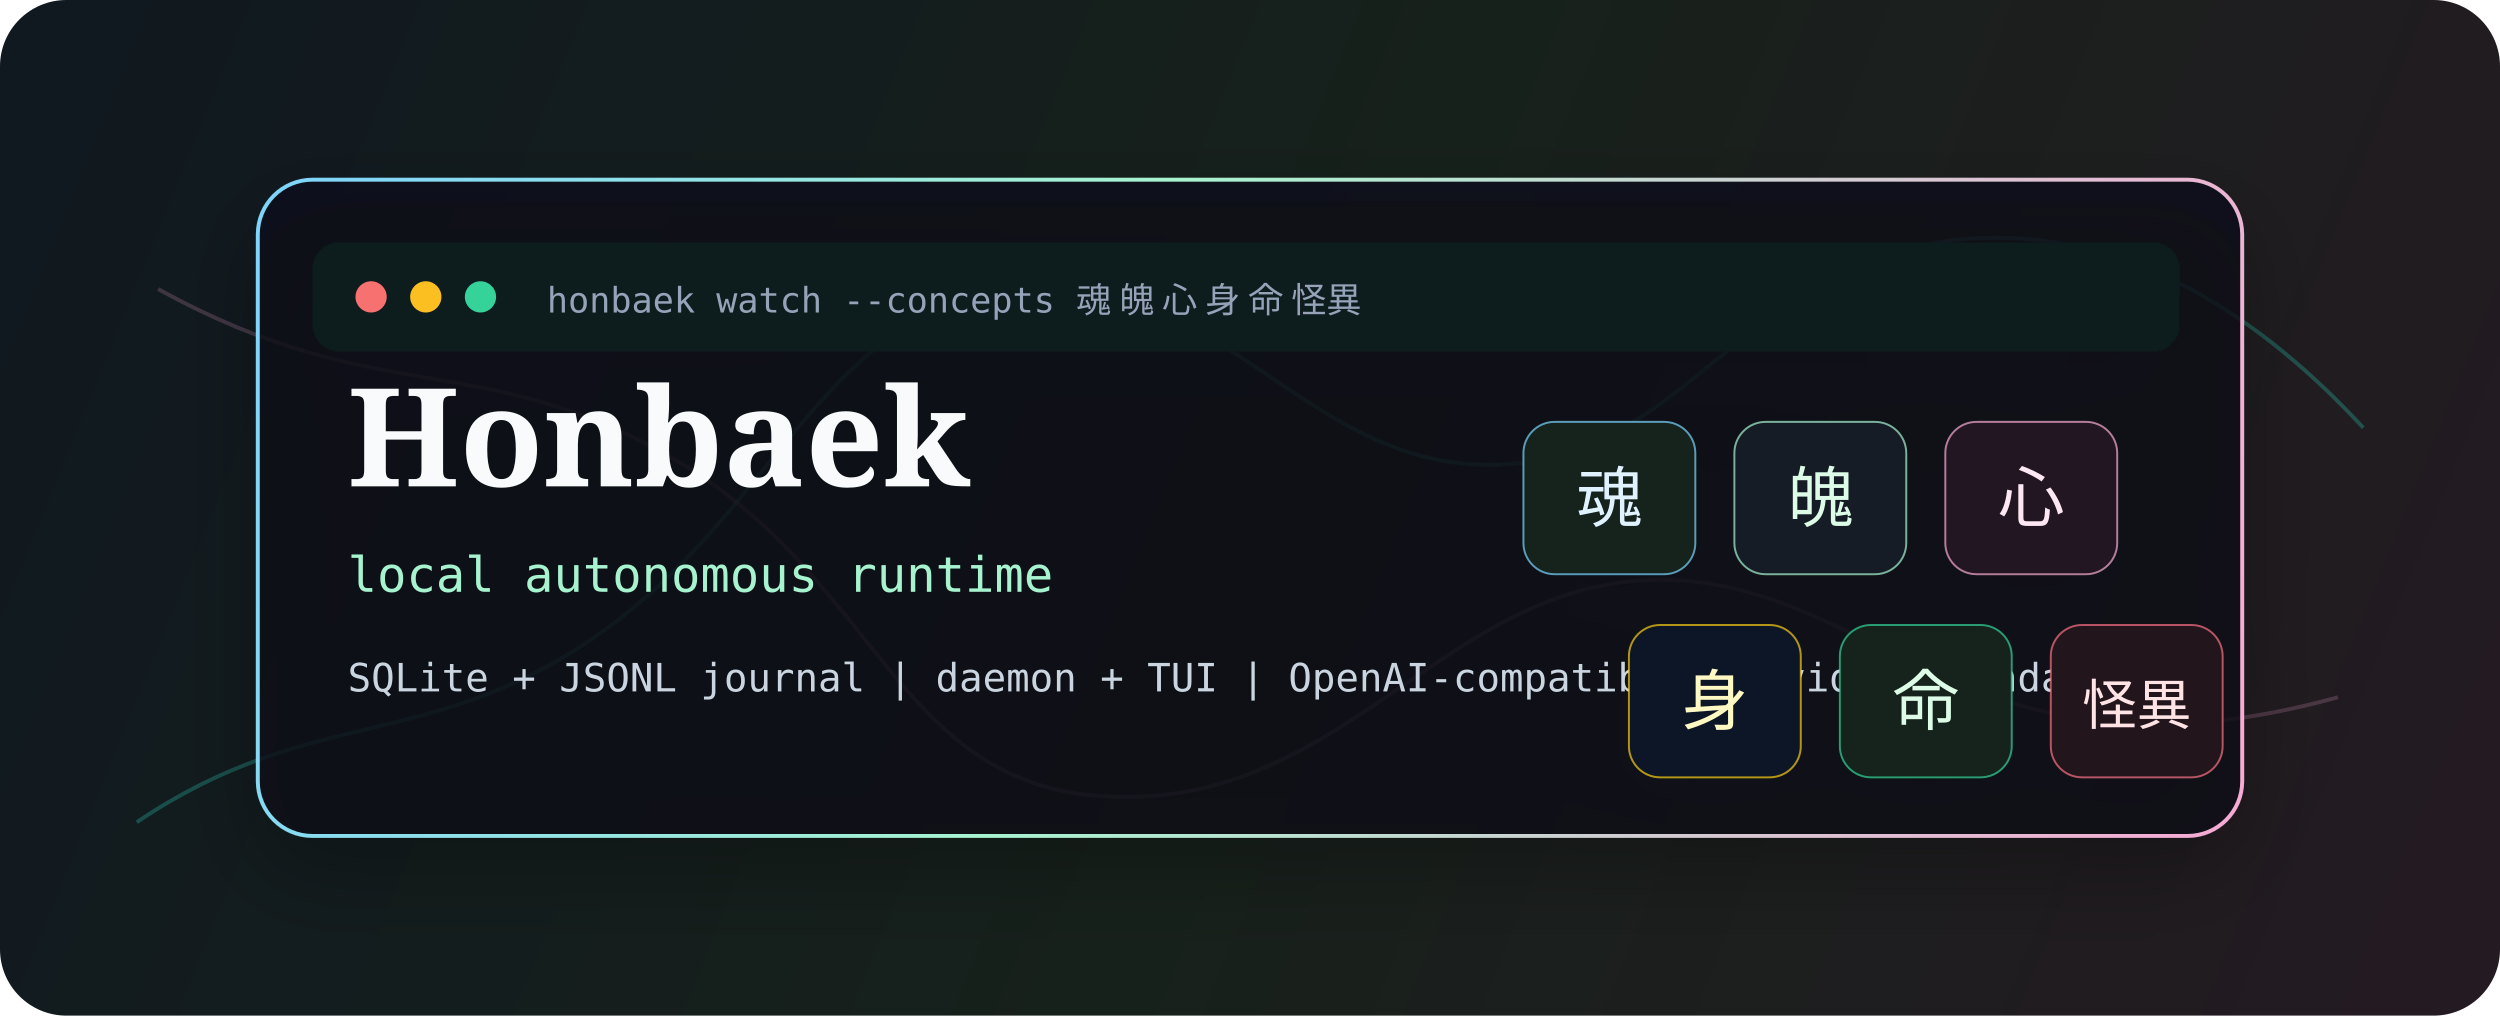
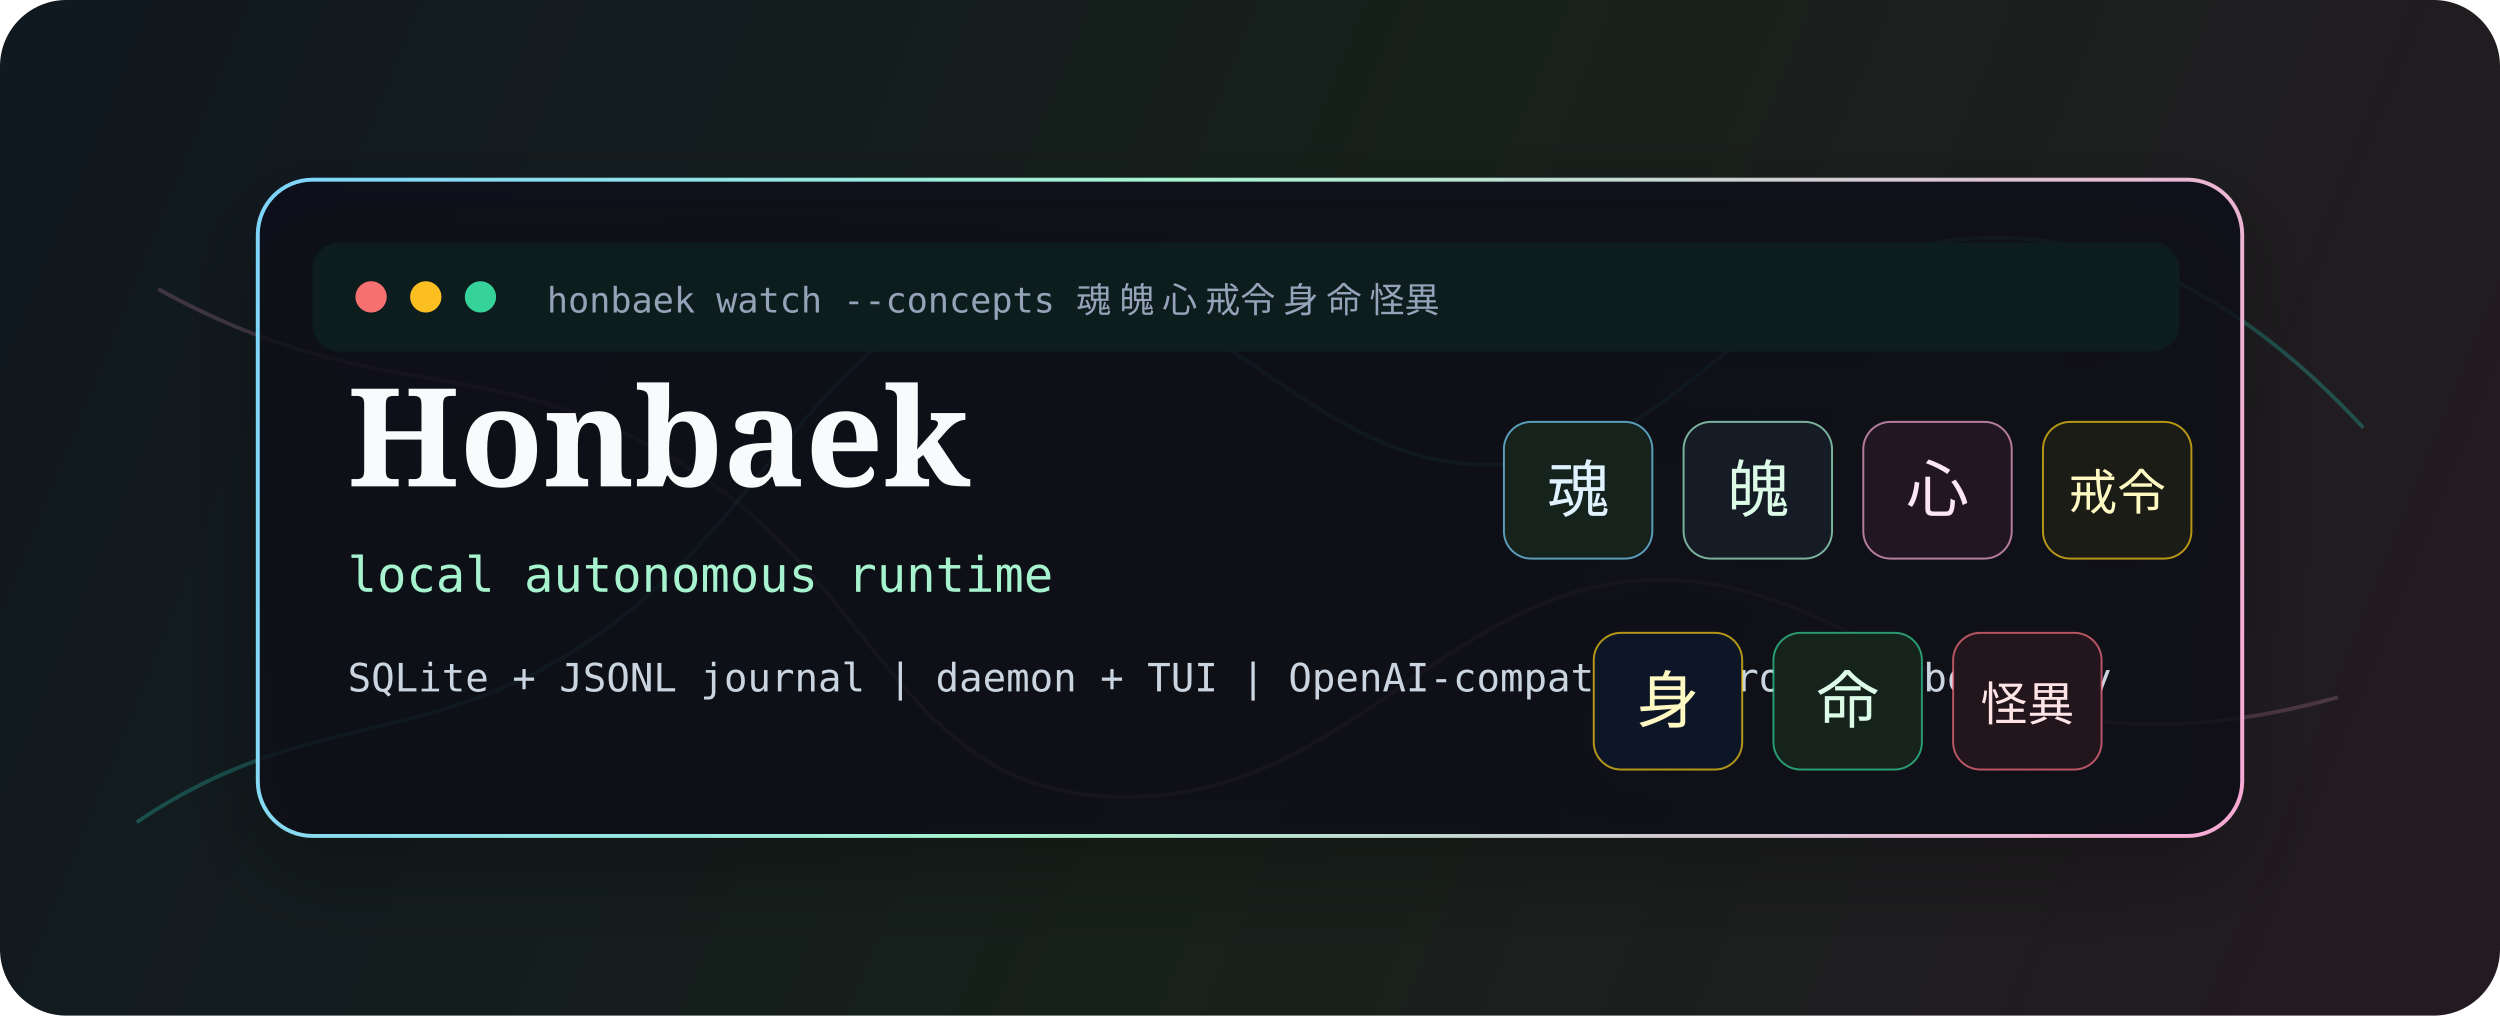
<svg xmlns="http://www.w3.org/2000/svg" width="1280" height="520" viewBox="0 0 1280 520" fill="none" role="img" aria-labelledby="title desc">
  <defs>
    <linearGradient id="bg" x1="0" y1="0" x2="1280" y2="520" gradientUnits="userSpaceOnUse">
      <stop stop-color="#101820" />
      <stop offset="0.52" stop-color="#17211B" />
      <stop offset="1" stop-color="#241A22" />
    </linearGradient>
    <linearGradient id="stroke" x1="120" y1="120" x2="1160" y2="420" gradientUnits="userSpaceOnUse">
      <stop stop-color="#7DD3FC" />
      <stop offset="0.42" stop-color="#A7F3D0" />
      <stop offset="1" stop-color="#F9A8D4" />
    </linearGradient>
    <filter id="softShadow" x="-20%" y="-20%" width="140%" height="140%" color-interpolation-filters="sRGB">
      <feDropShadow dx="0" dy="18" stdDeviation="22" flood-color="#000000" flood-opacity="0.32" />
    </filter>
  </defs>
  <rect width="1280" height="520" rx="34" fill="url(#bg)" />
  <path d="M70 421C160 360 221 386 309 323C401 257 423 155 525 148C628 141 668 239 764 238C862 237 891 136 1000 123C1089 113 1160 165 1210 219" stroke="#2DD4BF" stroke-opacity="0.28" stroke-width="2" />
  <path d="M81 148C193 210 247 178 345 235C453 298 459 407 574 408C693 410 744 292 857 297C964 302 1012 408 1197 357" stroke="#F9A8D4" stroke-opacity="0.2" stroke-width="2" />
  <g filter="url(#softShadow)">
    <rect x="132" y="92" width="1016" height="336" rx="28" fill="#0B1115" fill-opacity="0.78" stroke="url(#stroke)" stroke-width="2" />
    <rect x="160" y="124" width="956" height="56" rx="14" fill="#111A1F" />
    <circle cx="190" cy="152" r="8" fill="#F87171" />
    <circle cx="218" cy="152" r="8" fill="#FBBF24" />
    <circle cx="246" cy="152" r="8" fill="#34D399" />
-     <text x="280" y="160" fill="#94A3B8" font-family="ui-monospace, SFMono-Regular, Menlo, Consolas, monospace" font-size="18">honbaek watch --concepts 魂 魄 心 身 命 怪異</text>
+     <text x="280" y="160" fill="#94A3B8" font-family="ui-monospace, SFMono-Regular, Menlo, Consolas, monospace" font-size="18">honbaek watch --concepts 魂 魄 心 戒令 身 命 怪異</text>
    <text x="178" y="249" fill="#F8FAFC" font-family="ui-serif, Georgia, serif" font-size="70" font-weight="700">Honbaek</text>
    <text x="178" y="303" fill="#A7F3D0" font-family="ui-monospace, SFMono-Regular, Menlo, Consolas, monospace" font-size="25">local autonomous runtime</text>
    <text x="178" y="354" fill="#CBD5E1" font-family="ui-monospace, SFMono-Regular, Menlo, Consolas, monospace" font-size="20">SQLite + JSONL journal  |  daemon + TUI  |  OpenAI-compatible provider boundary</text>
-     <g transform="translate(780 216)">
-       <rect x="0" y="0" width="88" height="78" rx="16" fill="#13201E" stroke="#7DD3FC" stroke-opacity="0.7" />
-       <rect x="108" y="0" width="88" height="78" rx="16" fill="#171C26" stroke="#A7F3D0" stroke-opacity="0.7" />
-       <rect x="216" y="0" width="88" height="78" rx="16" fill="#201722" stroke="#F9A8D4" stroke-opacity="0.7" />
-       <text x="44" y="51" text-anchor="middle" fill="#E0F2FE" font-family="ui-serif, Georgia, serif" font-size="34">魂</text>
-       <text x="152" y="51" text-anchor="middle" fill="#DCFCE7" font-family="ui-serif, Georgia, serif" font-size="34">魄</text>
-       <text x="260" y="51" text-anchor="middle" fill="#FCE7F3" font-family="ui-serif, Georgia, serif" font-size="34">心</text>
-       <rect x="54" y="104" width="88" height="78" rx="16" fill="#111827" stroke="#FACC15" stroke-opacity="0.7" />
-       <rect x="162" y="104" width="88" height="78" rx="16" fill="#15211C" stroke="#34D399" stroke-opacity="0.7" />
-       <rect x="270" y="104" width="88" height="78" rx="16" fill="#24151D" stroke="#FB7185" stroke-opacity="0.7" />
-       <text x="98" y="155" text-anchor="middle" fill="#FEF9C3" font-family="ui-serif, Georgia, serif" font-size="34">身</text>
-       <text x="206" y="155" text-anchor="middle" fill="#DCFCE7" font-family="ui-serif, Georgia, serif" font-size="34">命</text>
-       <text x="314" y="155" text-anchor="middle" fill="#FFE4E6" font-family="ui-serif, Georgia, serif" font-size="28">怪異</text>
+     <g transform="translate(770 216)">
+       <rect x="0" y="0" width="76" height="70" rx="14" fill="#13201E" stroke="#7DD3FC" stroke-opacity="0.7" />
+       <rect x="92" y="0" width="76" height="70" rx="14" fill="#171C26" stroke="#A7F3D0" stroke-opacity="0.7" />
+       <rect x="184" y="0" width="76" height="70" rx="14" fill="#201722" stroke="#F9A8D4" stroke-opacity="0.7" />
+       <rect x="276" y="0" width="76" height="70" rx="14" fill="#1C1B13" stroke="#FACC15" stroke-opacity="0.7" />
+       <text x="38" y="46" text-anchor="middle" fill="#E0F2FE" font-family="ui-serif, Georgia, serif" font-size="32">魂</text>
+       <text x="130" y="46" text-anchor="middle" fill="#DCFCE7" font-family="ui-serif, Georgia, serif" font-size="32">魄</text>
+       <text x="222" y="46" text-anchor="middle" fill="#FCE7F3" font-family="ui-serif, Georgia, serif" font-size="32">心</text>
+       <text x="314" y="45" text-anchor="middle" fill="#FEF9C3" font-family="ui-serif, Georgia, serif" font-size="25">戒令</text>
+       <rect x="46" y="108" width="76" height="70" rx="14" fill="#111827" stroke="#FACC15" stroke-opacity="0.7" />
+       <rect x="138" y="108" width="76" height="70" rx="14" fill="#15211C" stroke="#34D399" stroke-opacity="0.7" />
+       <rect x="230" y="108" width="76" height="70" rx="14" fill="#24151D" stroke="#FB7185" stroke-opacity="0.7" />
+       <text x="84" y="154" text-anchor="middle" fill="#FEF9C3" font-family="ui-serif, Georgia, serif" font-size="32">身</text>
+       <text x="176" y="154" text-anchor="middle" fill="#DCFCE7" font-family="ui-serif, Georgia, serif" font-size="32">命</text>
+       <text x="268" y="153" text-anchor="middle" fill="#FFE4E6" font-family="ui-serif, Georgia, serif" font-size="24">怪異</text>
    </g>
  </g>
</svg>
